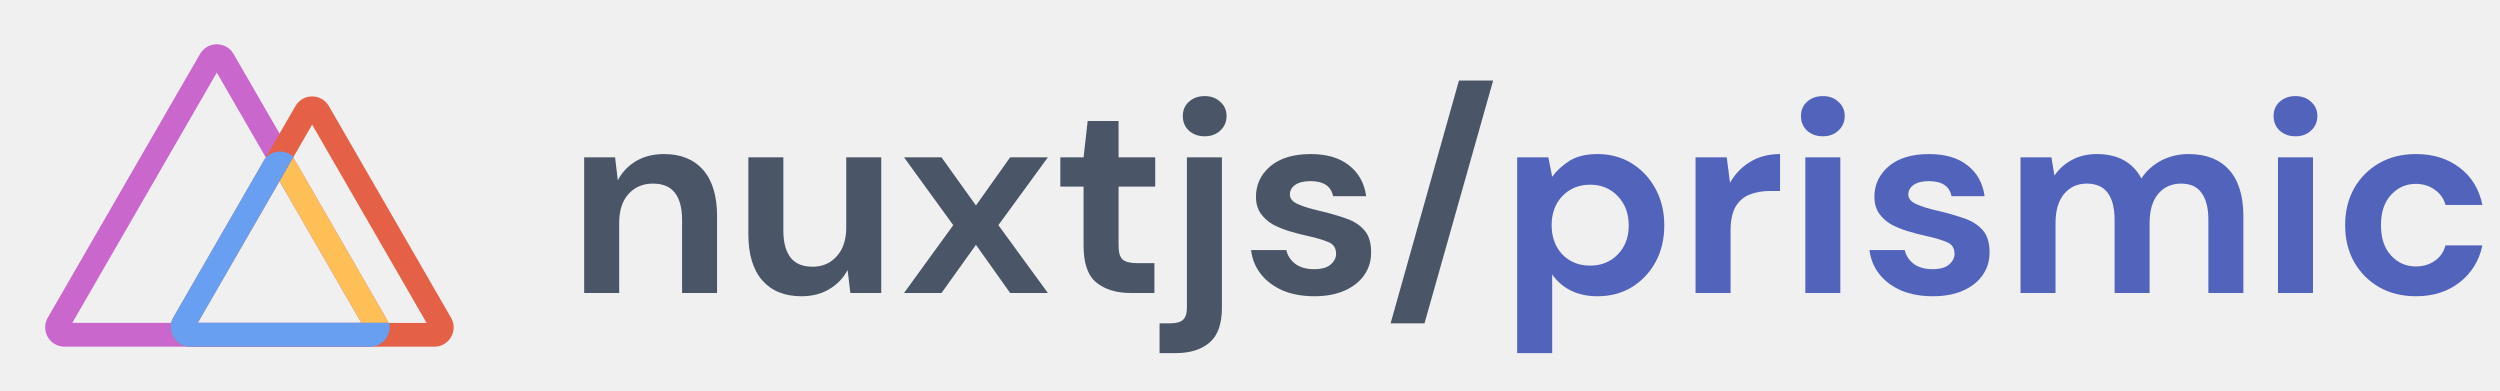
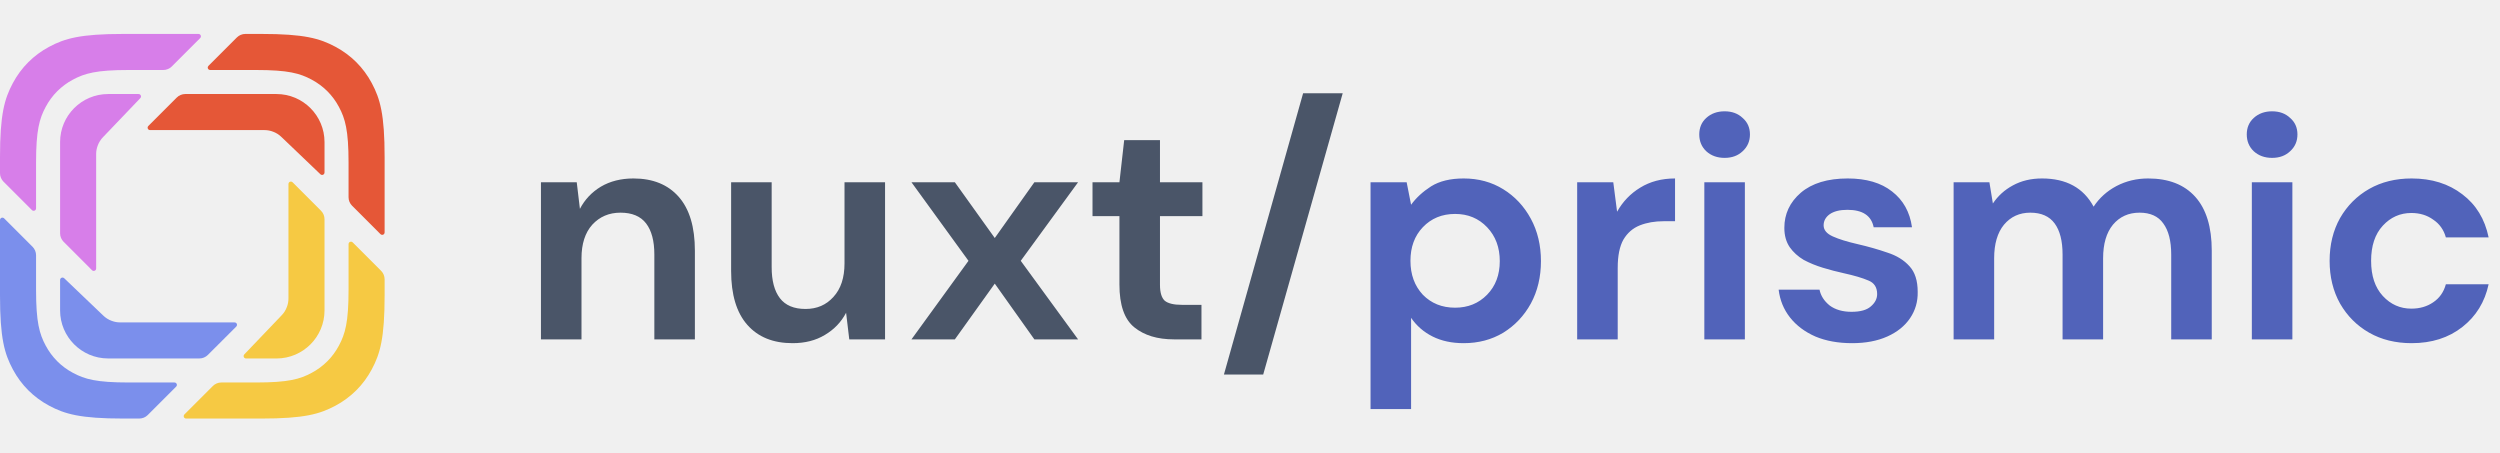
- <svg xmlns="http://www.w3.org/2000/svg" width="256" height="40" viewBox="0 0 256 40" fill="none">
-   <path fill-rule="evenodd" clip-rule="evenodd" d="M20.483 5.527C21.247 4.205 23.155 4.205 23.918 5.527L39.507 32.527C40.27 33.849 39.316 35.502 37.789 35.502H6.612C5.085 35.502 4.131 33.849 4.894 32.527L20.483 5.527ZM22.201 7.434L7.405 33.061H36.997L22.201 7.434Z" fill="#C967CC" />
-   <path fill-rule="evenodd" clip-rule="evenodd" d="M38.053 34.892L27.779 17.096L29.893 15.876L40.167 33.671L38.053 34.892Z" fill="#FEBF56" />
-   <path fill-rule="evenodd" clip-rule="evenodd" d="M30.251 10.863C31.012 9.544 32.915 9.544 33.676 10.863L46.187 32.536C46.948 33.854 45.997 35.502 44.475 35.502H19.452C17.93 35.502 16.979 33.854 17.739 32.536L30.251 10.863ZM31.963 12.764L20.242 33.068H43.685L31.963 12.764Z" fill="#E46047" />
-   <path fill-rule="evenodd" clip-rule="evenodd" d="M17.472 33.5C17.473 33.17 17.557 32.832 17.741 32.513L27.084 16.317C27.808 15.345 29.216 15.26 30.059 16.062L20.261 33.049H39.845C40.124 34.251 39.224 35.5 37.892 35.502C37.892 35.502 37.891 35.502 37.89 35.502H19.478C19.477 35.502 19.476 35.502 19.475 35.502C18.31 35.5 17.476 34.544 17.472 33.5Z" fill="#689FF1" />
-   <path d="M59.82 30V16.112H62.984L63.264 18.464C63.693 17.643 64.309 16.989 65.112 16.504C65.933 16.019 66.895 15.776 67.996 15.776C69.713 15.776 71.048 16.317 72 17.4C72.952 18.483 73.428 20.069 73.428 22.16V30H69.844V22.496C69.844 21.301 69.601 20.387 69.116 19.752C68.631 19.117 67.875 18.8 66.848 18.8C65.84 18.8 65.009 19.155 64.356 19.864C63.721 20.573 63.404 21.563 63.404 22.832V30H59.82ZM90.239 16.112V30H87.075L86.795 27.648C86.366 28.469 85.74 29.123 84.919 29.608C84.117 30.093 83.165 30.336 82.063 30.336C80.346 30.336 79.011 29.795 78.059 28.712C77.107 27.629 76.631 26.043 76.631 23.952V16.112H80.215V23.616C80.215 24.811 80.458 25.725 80.943 26.36C81.428 26.995 82.184 27.312 83.211 27.312C84.219 27.312 85.04 26.957 85.675 26.248C86.329 25.539 86.655 24.549 86.655 23.28V16.112H90.239ZM92.574 30L97.614 23.056L92.574 16.112H96.41L99.938 21.04L103.438 16.112H107.302L102.234 23.056L107.302 30H103.438L99.938 25.072L96.41 30H92.574ZM115.774 30C114.318 30 113.151 29.645 112.274 28.936C111.396 28.227 110.958 26.967 110.958 25.156V19.108H108.578V16.112H110.958L111.378 12.388H114.542V16.112H118.294V19.108H114.542V25.184C114.542 25.856 114.682 26.323 114.962 26.584C115.26 26.827 115.764 26.948 116.474 26.948H118.21V30H115.774ZM123.359 13.956C122.705 13.956 122.164 13.76 121.735 13.368C121.324 12.976 121.119 12.481 121.119 11.884C121.119 11.287 121.324 10.801 121.735 10.428C122.164 10.036 122.705 9.84 123.359 9.84C124.012 9.84 124.544 10.036 124.955 10.428C125.384 10.801 125.599 11.287 125.599 11.884C125.599 12.481 125.384 12.976 124.955 13.368C124.544 13.76 124.012 13.956 123.359 13.956ZM118.739 36.16V33.108H119.831C120.447 33.108 120.885 32.987 121.147 32.744C121.408 32.501 121.539 32.091 121.539 31.512V16.112H125.123V31.512C125.123 33.192 124.693 34.387 123.835 35.096C122.995 35.805 121.847 36.16 120.391 36.16H118.739ZM134.603 30.336C133.371 30.336 132.288 30.14 131.355 29.748C130.422 29.337 129.675 28.777 129.115 28.068C128.555 27.359 128.219 26.537 128.107 25.604H131.719C131.831 26.145 132.13 26.612 132.615 27.004C133.119 27.377 133.763 27.564 134.547 27.564C135.331 27.564 135.9 27.405 136.255 27.088C136.628 26.771 136.815 26.407 136.815 25.996C136.815 25.399 136.554 24.997 136.031 24.792C135.508 24.568 134.78 24.353 133.847 24.148C133.25 24.017 132.643 23.859 132.027 23.672C131.411 23.485 130.842 23.252 130.319 22.972C129.815 22.673 129.404 22.3 129.087 21.852C128.77 21.385 128.611 20.816 128.611 20.144C128.611 18.912 129.096 17.876 130.067 17.036C131.056 16.196 132.438 15.776 134.211 15.776C135.854 15.776 137.16 16.159 138.131 16.924C139.12 17.689 139.708 18.744 139.895 20.088H136.507C136.302 19.061 135.527 18.548 134.183 18.548C133.511 18.548 132.988 18.679 132.615 18.94C132.26 19.201 132.083 19.528 132.083 19.92C132.083 20.331 132.354 20.657 132.895 20.9C133.436 21.143 134.155 21.367 135.051 21.572C136.022 21.796 136.908 22.048 137.711 22.328C138.532 22.589 139.186 22.991 139.671 23.532C140.156 24.055 140.399 24.811 140.399 25.8C140.418 26.659 140.194 27.433 139.727 28.124C139.26 28.815 138.588 29.356 137.711 29.748C136.834 30.14 135.798 30.336 134.603 30.336ZM142.398 33.108L149.398 8.244H152.898L145.87 33.108H142.398Z" fill="#4A5568" />
-   <path d="M155.359 36.16V16.112H158.551L158.943 18.1C159.391 17.484 159.979 16.943 160.707 16.476C161.454 16.009 162.415 15.776 163.591 15.776C164.898 15.776 166.064 16.093 167.091 16.728C168.118 17.363 168.93 18.231 169.527 19.332C170.124 20.433 170.423 21.684 170.423 23.084C170.423 24.484 170.124 25.735 169.527 26.836C168.93 27.919 168.118 28.777 167.091 29.412C166.064 30.028 164.898 30.336 163.591 30.336C162.546 30.336 161.631 30.14 160.847 29.748C160.063 29.356 159.428 28.805 158.943 28.096V36.16H155.359ZM162.835 27.2C163.974 27.2 164.916 26.817 165.663 26.052C166.41 25.287 166.783 24.297 166.783 23.084C166.783 21.871 166.41 20.872 165.663 20.088C164.916 19.304 163.974 18.912 162.835 18.912C161.678 18.912 160.726 19.304 159.979 20.088C159.251 20.853 158.887 21.843 158.887 23.056C158.887 24.269 159.251 25.268 159.979 26.052C160.726 26.817 161.678 27.2 162.835 27.2ZM173.625 30V16.112H176.817L177.153 18.716C177.657 17.82 178.338 17.111 179.197 16.588C180.074 16.047 181.101 15.776 182.277 15.776V19.556H181.269C180.485 19.556 179.785 19.677 179.169 19.92C178.553 20.163 178.067 20.583 177.713 21.18C177.377 21.777 177.209 22.608 177.209 23.672V30H173.625ZM186.658 13.956C186.005 13.956 185.464 13.76 185.034 13.368C184.624 12.976 184.418 12.481 184.418 11.884C184.418 11.287 184.624 10.801 185.034 10.428C185.464 10.036 186.005 9.84 186.658 9.84C187.312 9.84 187.844 10.036 188.254 10.428C188.684 10.801 188.898 11.287 188.898 11.884C188.898 12.481 188.684 12.976 188.254 13.368C187.844 13.76 187.312 13.956 186.658 13.956ZM184.866 30V16.112H188.45V30H184.866ZM197.931 30.336C196.699 30.336 195.616 30.14 194.683 29.748C193.75 29.337 193.003 28.777 192.443 28.068C191.883 27.359 191.547 26.537 191.435 25.604H195.047C195.159 26.145 195.458 26.612 195.943 27.004C196.447 27.377 197.091 27.564 197.875 27.564C198.659 27.564 199.228 27.405 199.583 27.088C199.956 26.771 200.143 26.407 200.143 25.996C200.143 25.399 199.882 24.997 199.359 24.792C198.836 24.568 198.108 24.353 197.175 24.148C196.578 24.017 195.971 23.859 195.355 23.672C194.739 23.485 194.17 23.252 193.647 22.972C193.143 22.673 192.732 22.3 192.415 21.852C192.098 21.385 191.939 20.816 191.939 20.144C191.939 18.912 192.424 17.876 193.395 17.036C194.384 16.196 195.766 15.776 197.539 15.776C199.182 15.776 200.488 16.159 201.459 16.924C202.448 17.689 203.036 18.744 203.223 20.088H199.835C199.63 19.061 198.855 18.548 197.511 18.548C196.839 18.548 196.316 18.679 195.943 18.94C195.588 19.201 195.411 19.528 195.411 19.92C195.411 20.331 195.682 20.657 196.223 20.9C196.764 21.143 197.483 21.367 198.379 21.572C199.35 21.796 200.236 22.048 201.039 22.328C201.86 22.589 202.514 22.991 202.999 23.532C203.484 24.055 203.727 24.811 203.727 25.8C203.746 26.659 203.522 27.433 203.055 28.124C202.588 28.815 201.916 29.356 201.039 29.748C200.162 30.14 199.126 30.336 197.931 30.336ZM206.902 30V16.112H210.066L210.374 17.988C210.822 17.316 211.41 16.784 212.138 16.392C212.885 15.981 213.743 15.776 214.714 15.776C216.861 15.776 218.382 16.607 219.278 18.268C219.782 17.503 220.454 16.896 221.294 16.448C222.153 16 223.086 15.776 224.094 15.776C225.905 15.776 227.295 16.317 228.266 17.4C229.237 18.483 229.722 20.069 229.722 22.16V30H226.138V22.496C226.138 21.301 225.905 20.387 225.438 19.752C224.99 19.117 224.29 18.8 223.338 18.8C222.367 18.8 221.583 19.155 220.986 19.864C220.407 20.573 220.118 21.563 220.118 22.832V30H216.534V22.496C216.534 21.301 216.301 20.387 215.834 19.752C215.367 19.117 214.649 18.8 213.678 18.8C212.726 18.8 211.951 19.155 211.354 19.864C210.775 20.573 210.486 21.563 210.486 22.832V30H206.902ZM235.057 13.956C234.403 13.956 233.862 13.76 233.433 13.368C233.022 12.976 232.817 12.481 232.817 11.884C232.817 11.287 233.022 10.801 233.433 10.428C233.862 10.036 234.403 9.84 235.057 9.84C235.71 9.84 236.242 10.036 236.653 10.428C237.082 10.801 237.297 11.287 237.297 11.884C237.297 12.481 237.082 12.976 236.653 13.368C236.242 13.76 235.71 13.956 235.057 13.956ZM233.265 30V16.112H236.849V30H233.265ZM247.394 30.336C245.975 30.336 244.724 30.028 243.642 29.412C242.559 28.796 241.7 27.937 241.066 26.836C240.45 25.735 240.142 24.475 240.142 23.056C240.142 21.637 240.45 20.377 241.066 19.276C241.7 18.175 242.559 17.316 243.642 16.7C244.724 16.084 245.975 15.776 247.394 15.776C249.167 15.776 250.66 16.243 251.874 17.176C253.087 18.091 253.862 19.36 254.198 20.984H250.418C250.231 20.312 249.858 19.789 249.298 19.416C248.756 19.024 248.112 18.828 247.366 18.828C246.376 18.828 245.536 19.201 244.846 19.948C244.155 20.695 243.81 21.731 243.81 23.056C243.81 24.381 244.155 25.417 244.846 26.164C245.536 26.911 246.376 27.284 247.366 27.284C248.112 27.284 248.756 27.097 249.298 26.724C249.858 26.351 250.231 25.819 250.418 25.128H254.198C253.862 26.696 253.087 27.956 251.874 28.908C250.66 29.86 249.167 30.336 247.394 30.336Z" fill="#5163BA" />
+ <svg xmlns="http://www.w3.org/2000/svg" width="221" height="40" viewBox="0 0 221 40" fill="none">
+   <g clip-path="url(#clip0)">
+     <path d="M47.82 30V16.112H50.984L51.264 18.464C51.693 17.643 52.309 16.989 53.112 16.504C53.933 16.019 54.895 15.776 55.996 15.776C57.713 15.776 59.048 16.317 60 17.4C60.952 18.483 61.428 20.069 61.428 22.16V30H57.844V22.496C57.844 21.301 57.601 20.387 57.116 19.752C56.631 19.117 55.875 18.8 54.848 18.8C53.84 18.8 53.009 19.155 52.356 19.864C51.721 20.573 51.404 21.563 51.404 22.832V30H47.82ZM78.239 16.112V30H75.075L74.795 27.648C74.366 28.469 73.74 29.123 72.919 29.608C72.117 30.093 71.165 30.336 70.063 30.336C68.346 30.336 67.011 29.795 66.059 28.712C65.107 27.629 64.631 26.043 64.631 23.952V16.112H68.215V23.616C68.215 24.811 68.458 25.725 68.943 26.36C69.428 26.995 70.184 27.312 71.211 27.312C72.219 27.312 73.04 26.957 73.675 26.248C74.329 25.539 74.655 24.549 74.655 23.28V16.112H78.239ZM80.574 30L85.614 23.056L80.574 16.112H84.41L87.938 21.04L91.438 16.112H95.302L90.234 23.056L95.302 30H91.438L87.938 25.072L84.41 30H80.574ZM103.774 30C102.318 30 101.151 29.645 100.274 28.936C99.396 28.227 98.958 26.967 98.958 25.156V19.108H96.578V16.112H98.958L99.378 12.388H102.542V16.112H106.294V19.108H102.542V25.184C102.542 25.856 102.682 26.323 102.962 26.584C103.26 26.827 103.764 26.948 104.474 26.948H106.21V30H103.774ZM108.195 33.108L115.195 8.244H118.695L111.667 33.108H108.195Z" fill="#4A5568" />
+     <path d="M121.156 36.16V16.112H124.348L124.74 18.1C125.188 17.484 125.776 16.943 126.504 16.476C127.251 16.009 128.212 15.776 129.388 15.776C130.695 15.776 131.861 16.093 132.888 16.728C133.915 17.363 134.727 18.231 135.324 19.332C135.921 20.433 136.22 21.684 136.22 23.084C136.22 24.484 135.921 25.735 135.324 26.836C134.727 27.919 133.915 28.777 132.888 29.412C131.861 30.028 130.695 30.336 129.388 30.336C128.343 30.336 127.428 30.14 126.644 29.748C125.86 29.356 125.225 28.805 124.74 28.096V36.16H121.156ZM128.632 27.2C129.771 27.2 130.713 26.817 131.46 26.052C132.207 25.287 132.58 24.297 132.58 23.084C132.58 21.871 132.207 20.872 131.46 20.088C130.713 19.304 129.771 18.912 128.632 18.912C127.475 18.912 126.523 19.304 125.776 20.088C125.048 20.853 124.684 21.843 124.684 23.056C124.684 24.269 125.048 25.268 125.776 26.052C126.523 26.817 127.475 27.2 128.632 27.2ZM139.422 30V16.112H142.614L142.95 18.716C143.454 17.82 144.135 17.111 144.994 16.588C145.871 16.047 146.898 15.776 148.074 15.776V19.556H147.066C146.282 19.556 145.582 19.677 144.966 19.92C144.35 20.163 143.864 20.583 143.51 21.18C143.174 21.777 143.006 22.608 143.006 23.672V30H139.422ZM152.455 13.956C151.802 13.956 151.26 13.76 150.831 13.368C150.42 12.976 150.215 12.481 150.215 11.884C150.215 11.287 150.42 10.801 150.831 10.428C151.26 10.036 151.802 9.84 152.455 9.84C153.108 9.84 153.64 10.036 154.051 10.428C154.48 10.801 154.695 11.287 154.695 11.884C154.695 12.481 154.48 12.976 154.051 13.368C153.64 13.76 153.108 13.956 152.455 13.956ZM150.663 30V16.112H154.247V30H150.663ZM163.728 30.336C162.496 30.336 161.413 30.14 160.48 29.748C159.547 29.337 158.8 28.777 158.24 28.068C157.68 27.359 157.344 26.537 157.232 25.604H160.844C160.956 26.145 161.255 26.612 161.74 27.004C162.244 27.377 162.888 27.564 163.672 27.564C164.456 27.564 165.025 27.405 165.38 27.088C165.753 26.771 165.94 26.407 165.94 25.996C165.94 25.399 165.679 24.997 165.156 24.792C164.633 24.568 163.905 24.353 162.972 24.148C162.375 24.017 161.768 23.859 161.152 23.672C160.536 23.485 159.967 23.252 159.444 22.972C158.94 22.673 158.529 22.3 158.212 21.852C157.895 21.385 157.736 20.816 157.736 20.144C157.736 18.912 158.221 17.876 159.192 17.036C160.181 16.196 161.563 15.776 163.336 15.776C164.979 15.776 166.285 16.159 167.256 16.924C168.245 17.689 168.833 18.744 169.02 20.088H165.632C165.427 19.061 164.652 18.548 163.308 18.548C162.636 18.548 162.113 18.679 161.74 18.94C161.385 19.201 161.208 19.528 161.208 19.92C161.208 20.331 161.479 20.657 162.02 20.9C162.561 21.143 163.28 21.367 164.176 21.572C165.147 21.796 166.033 22.048 166.836 22.328C167.657 22.589 168.311 22.991 168.796 23.532C169.281 24.055 169.524 24.811 169.524 25.8C169.543 26.659 169.319 27.433 168.852 28.124C168.385 28.815 167.713 29.356 166.836 29.748C165.959 30.14 164.923 30.336 163.728 30.336ZM172.699 30V16.112H175.863L176.171 17.988C176.619 17.316 177.207 16.784 177.935 16.392C178.682 15.981 179.54 15.776 180.511 15.776C182.658 15.776 184.179 16.607 185.075 18.268C185.579 17.503 186.251 16.896 187.091 16.448C187.95 16 188.883 15.776 189.891 15.776C191.702 15.776 193.092 16.317 194.063 17.4C195.034 18.483 195.519 20.069 195.519 22.16V30H191.935V22.496C191.935 21.301 191.702 20.387 191.235 19.752C190.787 19.117 190.087 18.8 189.135 18.8C188.164 18.8 187.38 19.155 186.783 19.864C186.204 20.573 185.915 21.563 185.915 22.832V30H182.331V22.496C182.331 21.301 182.098 20.387 181.631 19.752C181.164 19.117 180.446 18.8 179.475 18.8C178.523 18.8 177.748 19.155 177.151 19.864C176.572 20.573 176.283 21.563 176.283 22.832V30H172.699ZM200.854 13.956C200.2 13.956 199.659 13.76 199.23 13.368C198.819 12.976 198.614 12.481 198.614 11.884C198.614 11.287 198.819 10.801 199.23 10.428C199.659 10.036 200.2 9.84 200.854 9.84C201.507 9.84 202.039 10.036 202.45 10.428C202.879 10.801 203.094 11.287 203.094 11.884C203.094 12.481 202.879 12.976 202.45 13.368C202.039 13.76 201.507 13.956 200.854 13.956ZM199.062 30V16.112H202.646V30H199.062ZM213.19 30.336C211.772 30.336 210.521 30.028 209.438 29.412C208.356 28.796 207.497 27.937 206.862 26.836C206.246 25.735 205.938 24.475 205.938 23.056C205.938 21.637 206.246 20.377 206.862 19.276C207.497 18.175 208.356 17.316 209.438 16.7C210.521 16.084 211.772 15.776 213.19 15.776C214.964 15.776 216.457 16.243 217.67 17.176C218.884 18.091 219.658 19.36 219.994 20.984H216.214C216.028 20.312 215.654 19.789 215.094 19.416C214.553 19.024 213.909 18.828 213.162 18.828C212.173 18.828 211.333 19.201 210.642 19.948C209.952 20.695 209.606 21.731 209.606 23.056C209.606 24.381 209.952 25.417 210.642 26.164C211.333 26.911 212.173 27.284 213.162 27.284C213.909 27.284 214.553 27.097 215.094 26.724C215.654 26.351 216.028 25.819 216.214 25.128H219.994C219.658 26.696 218.884 27.956 217.67 28.908C216.457 29.86 214.964 30.336 213.19 30.336Z" fill="#5163BA" />
+     <path fill-rule="evenodd" clip-rule="evenodd" d="M33.637 20.7L31.124 18.186C30.924 17.987 30.812 17.717 30.812 17.435V14.36C30.812 11.518 30.517 10.488 29.961 9.449C29.405 8.41 28.59 7.595 27.551 7.039C26.512 6.483 25.482 6.188 22.64 6.188H18.576C18.458 6.188 18.363 6.092 18.363 5.975C18.363 5.919 18.385 5.865 18.425 5.825L20.939 3.311C21.138 3.112 21.408 3 21.69 3L23.104 3C26.892 3 28.266 3.395 29.652 4.135C31.037 4.876 32.124 5.963 32.865 7.348C33.605 8.734 34 10.108 34 13.896V20.549C34 20.667 33.905 20.762 33.788 20.762C33.731 20.762 33.677 20.74 33.637 20.7Z" fill="#E55737" />
+     <path fill-rule="evenodd" clip-rule="evenodd" d="M16.3 36.637L18.814 34.124C19.013 33.924 19.283 33.812 19.565 33.812H22.64C25.482 33.812 26.512 33.517 27.551 32.961C28.59 32.405 29.405 31.59 29.961 30.551C30.517 29.512 30.812 28.482 30.812 25.64V21.576C30.812 21.458 30.908 21.363 31.025 21.363C31.081 21.363 31.135 21.385 31.175 21.425L33.689 23.939C33.888 24.138 34 24.408 34 24.69V26.104C34 29.892 33.605 31.266 32.865 32.652C32.124 34.037 31.037 35.124 29.652 35.865C28.266 36.605 26.892 37 23.104 37H16.451C16.333 37 16.238 36.905 16.238 36.788C16.238 36.731 16.26 36.677 16.3 36.637Z" fill="#F6C943" />
+     <path fill-rule="evenodd" clip-rule="evenodd" d="M0.363 19.3L2.876 21.814C3.076 22.013 3.188 22.283 3.188 22.565V25.64C3.188 28.482 3.483 29.512 4.039 30.551C4.595 31.59 5.41 32.405 6.449 32.961C7.488 33.517 8.518 33.812 11.36 33.812H15.425C15.542 33.812 15.637 33.908 15.637 34.025C15.637 34.081 15.615 34.135 15.575 34.175L13.061 36.689C12.862 36.888 12.592 37 12.31 37H10.896C7.108 37 5.734 36.605 4.348 35.865C2.963 35.124 1.876 34.037 1.135 32.652C0.395 31.266 0 29.892 0 26.104V19.451C0 19.333 0.095 19.238 0.212 19.238C0.269 19.238 0.323 19.26 0.363 19.3Z" fill="#7B8FEC" />
+     <path fill-rule="evenodd" clip-rule="evenodd" d="M17.7 3.363L15.186 5.876C14.987 6.076 14.717 6.188 14.435 6.188H11.36C8.518 6.188 7.488 6.483 6.449 7.039C5.41 7.595 4.595 8.41 4.039 9.449C3.483 10.488 3.188 11.518 3.188 14.36V18.424C3.188 18.542 3.092 18.637 2.975 18.637C2.919 18.637 2.865 18.615 2.825 18.575L0.311 16.061C0.112 15.862 0 15.592 0 15.31L0 13.896C0 10.108 0.395 8.734 1.135 7.348C1.876 5.963 2.963 4.876 4.348 4.135C5.734 3.395 7.108 3 10.896 3L17.549 3C17.667 3 17.762 3.095 17.762 3.212C17.762 3.269 17.74 3.323 17.7 3.363Z" fill="#D77EE9" />
+     <path fill-rule="evenodd" clip-rule="evenodd" d="M28.328 15.407L24.901 12.131C24.674 11.904 24.409 11.739 24.127 11.637C23.893 11.548 23.64 11.5 23.375 11.5H13.261C13.143 11.5 13.048 11.405 13.048 11.287C13.048 11.231 13.071 11.177 13.111 11.137L15.626 8.623C15.826 8.424 16.096 8.312 16.377 8.312H24.438C26.785 8.312 28.688 10.215 28.688 12.562V15.253C28.688 15.37 28.592 15.466 28.475 15.466C28.42 15.466 28.368 15.444 28.328 15.407Z" fill="#E55737" />
+     <path fill-rule="evenodd" clip-rule="evenodd" d="M21.593 31.331L24.869 27.903C25.096 27.677 25.261 27.412 25.363 27.129C25.452 26.895 25.5 26.642 25.5 26.378V16.263C25.5 16.146 25.595 16.051 25.712 16.051C25.769 16.051 25.823 16.073 25.863 16.113L28.377 18.629C28.576 18.828 28.688 19.098 28.688 19.38V27.44C28.688 29.787 26.785 31.69 24.438 31.69H21.747C21.63 31.69 21.535 31.595 21.535 31.478C21.535 31.423 21.556 31.37 21.593 31.331Z" fill="#F6C943" />
+     <path fill-rule="evenodd" clip-rule="evenodd" d="M5.672 24.593L9.099 27.869C9.326 28.096 9.591 28.261 9.874 28.363C10.107 28.452 10.36 28.5 10.625 28.5H20.739C20.857 28.5 20.952 28.595 20.952 28.712C20.952 28.769 20.929 28.823 20.89 28.863L18.374 31.377C18.174 31.576 17.904 31.688 17.623 31.688H9.562C7.215 31.688 5.312 29.785 5.312 27.438V24.747C5.312 24.63 5.408 24.535 5.525 24.535C5.58 24.535 5.632 24.556 5.672 24.593Z" fill="#7B8FEC" />
+     <path fill-rule="evenodd" clip-rule="evenodd" d="M12.407 8.672L9.131 12.099C8.904 12.326 8.74 12.591 8.637 12.873C8.548 13.107 8.5 13.36 8.5 13.625V23.739C8.5 23.857 8.405 23.952 8.287 23.952C8.231 23.952 8.177 23.929 8.137 23.89L5.623 21.374C5.424 21.174 5.312 20.904 5.312 20.623V12.562C5.312 10.215 7.215 8.312 9.562 8.312H12.253C12.37 8.312 12.466 8.408 12.466 8.525C12.466 8.58 12.444 8.632 12.407 8.672Z" fill="#D77EE9" />
+   </g>
+   <defs>
+     <clipPath id="clip0">
+       <rect width="221" height="40" fill="white" />
+     </clipPath>
+   </defs>
</svg>
